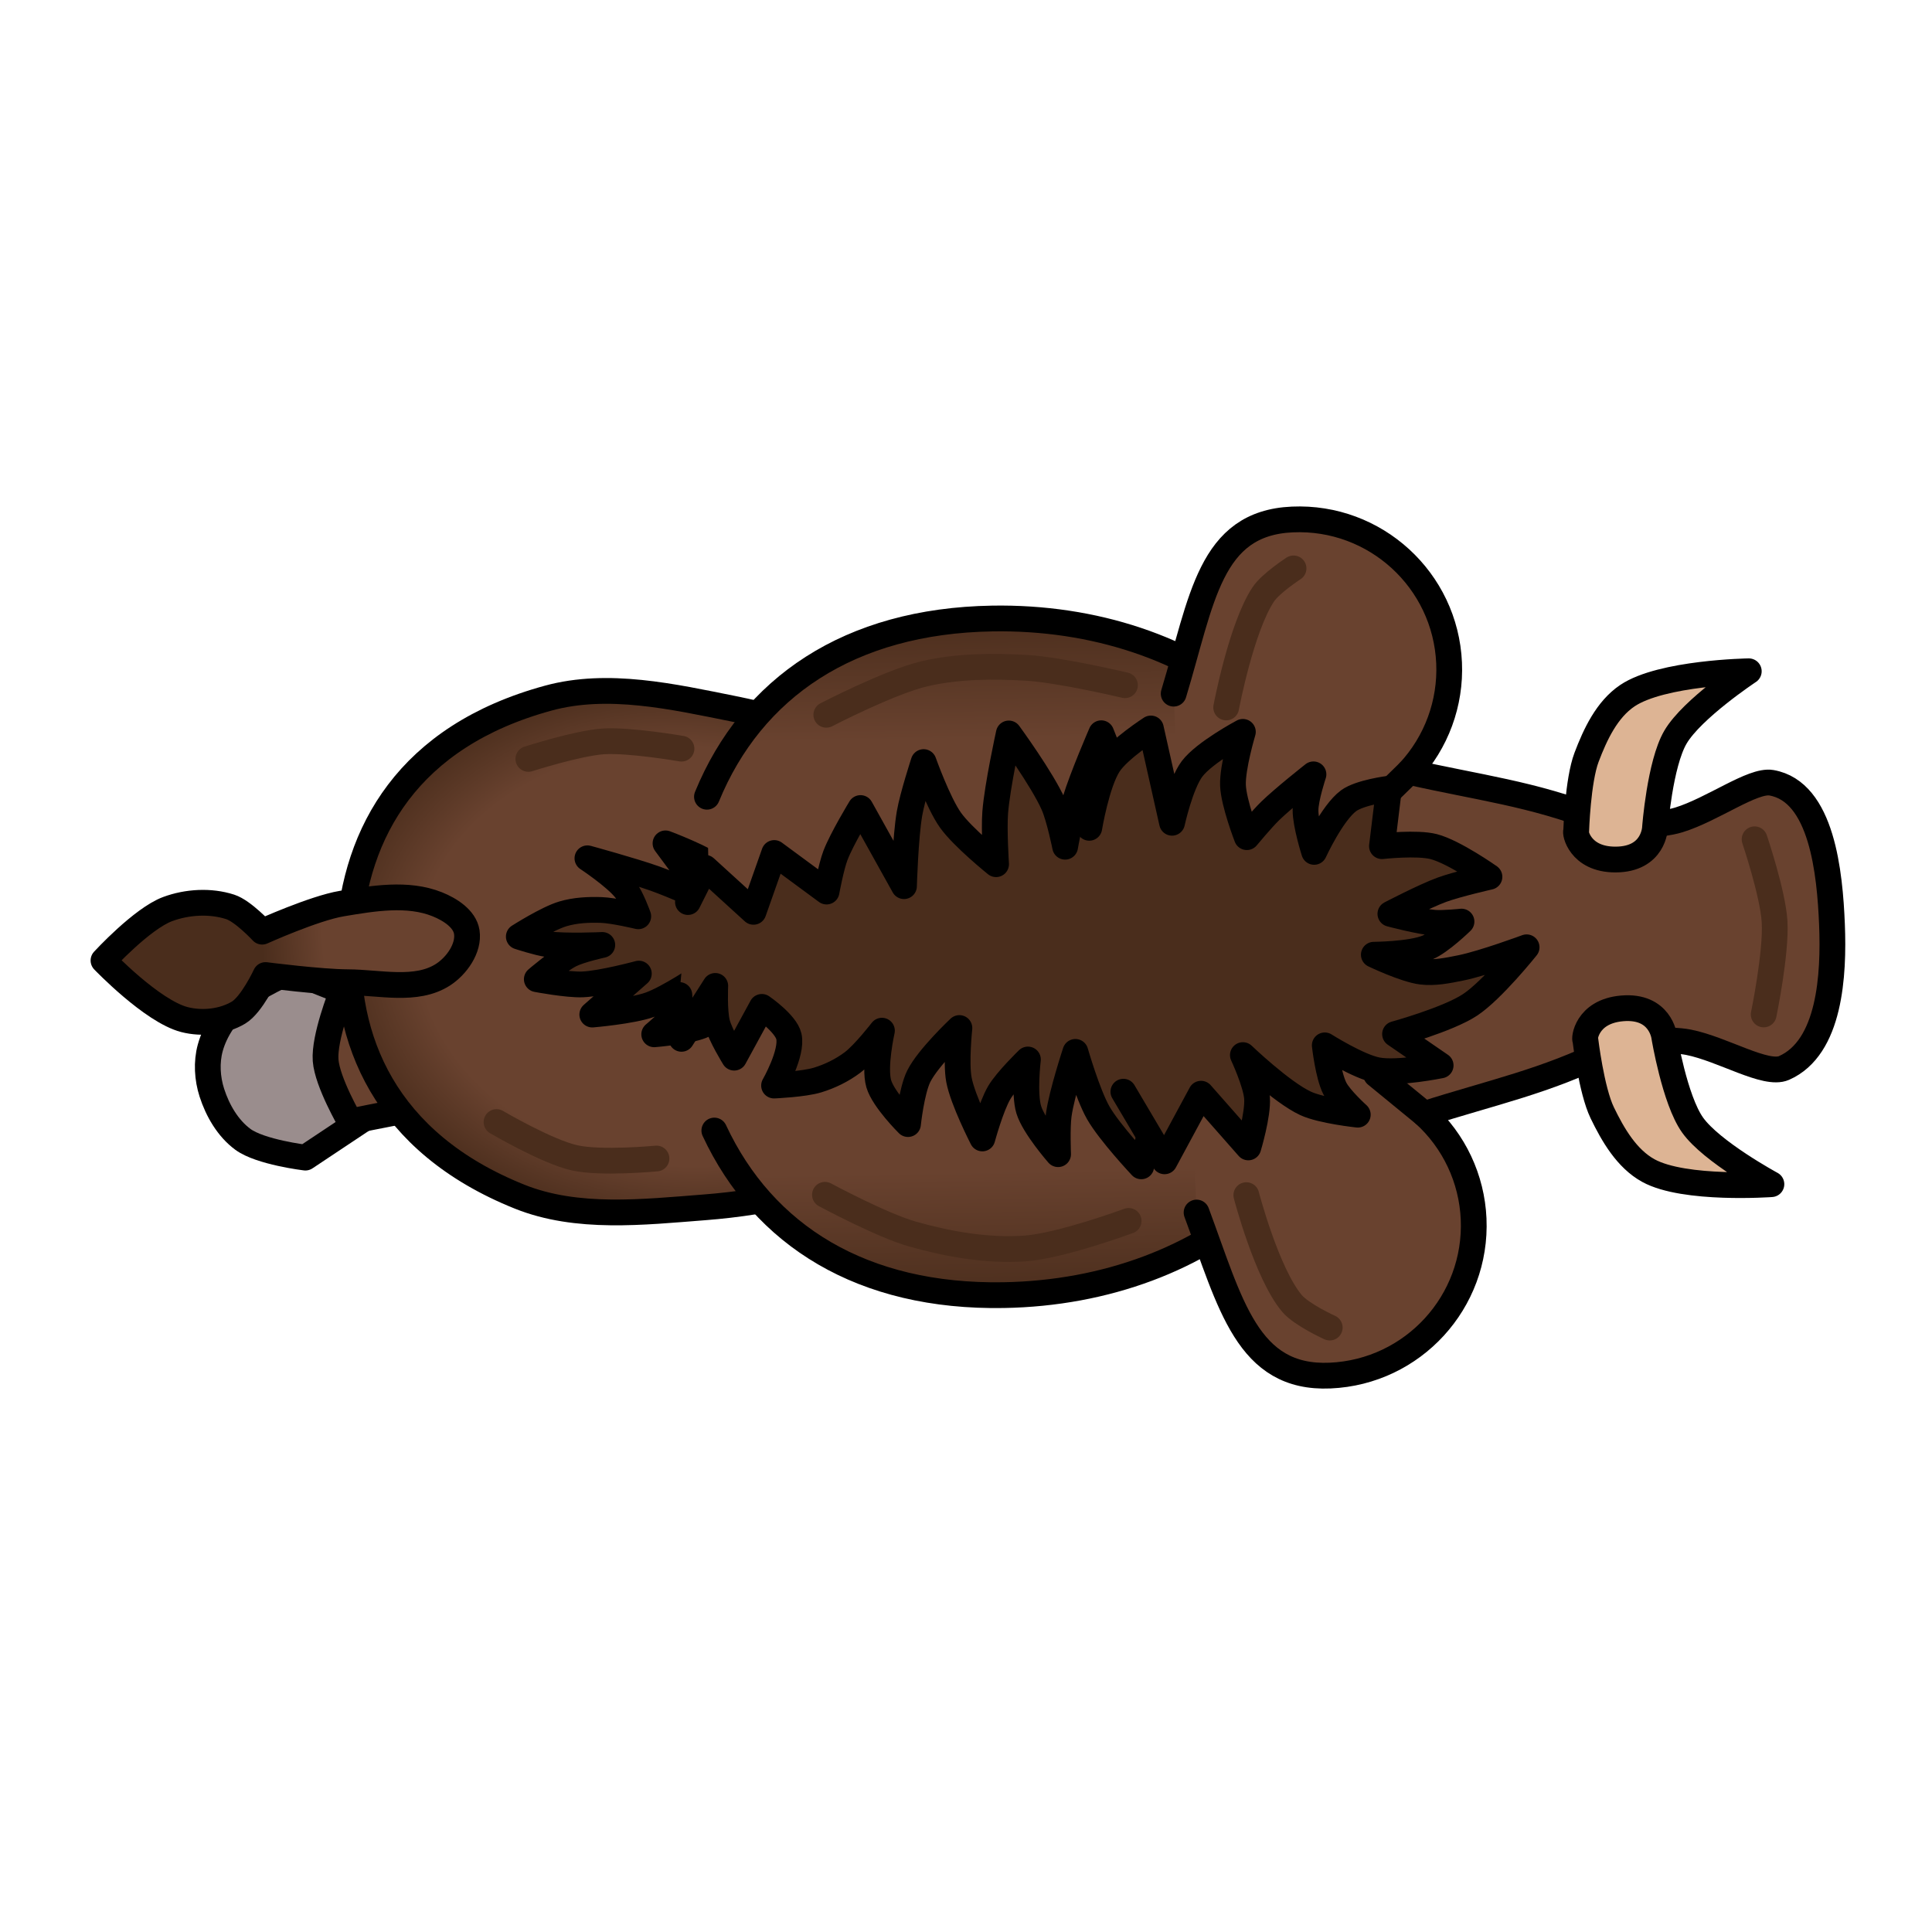
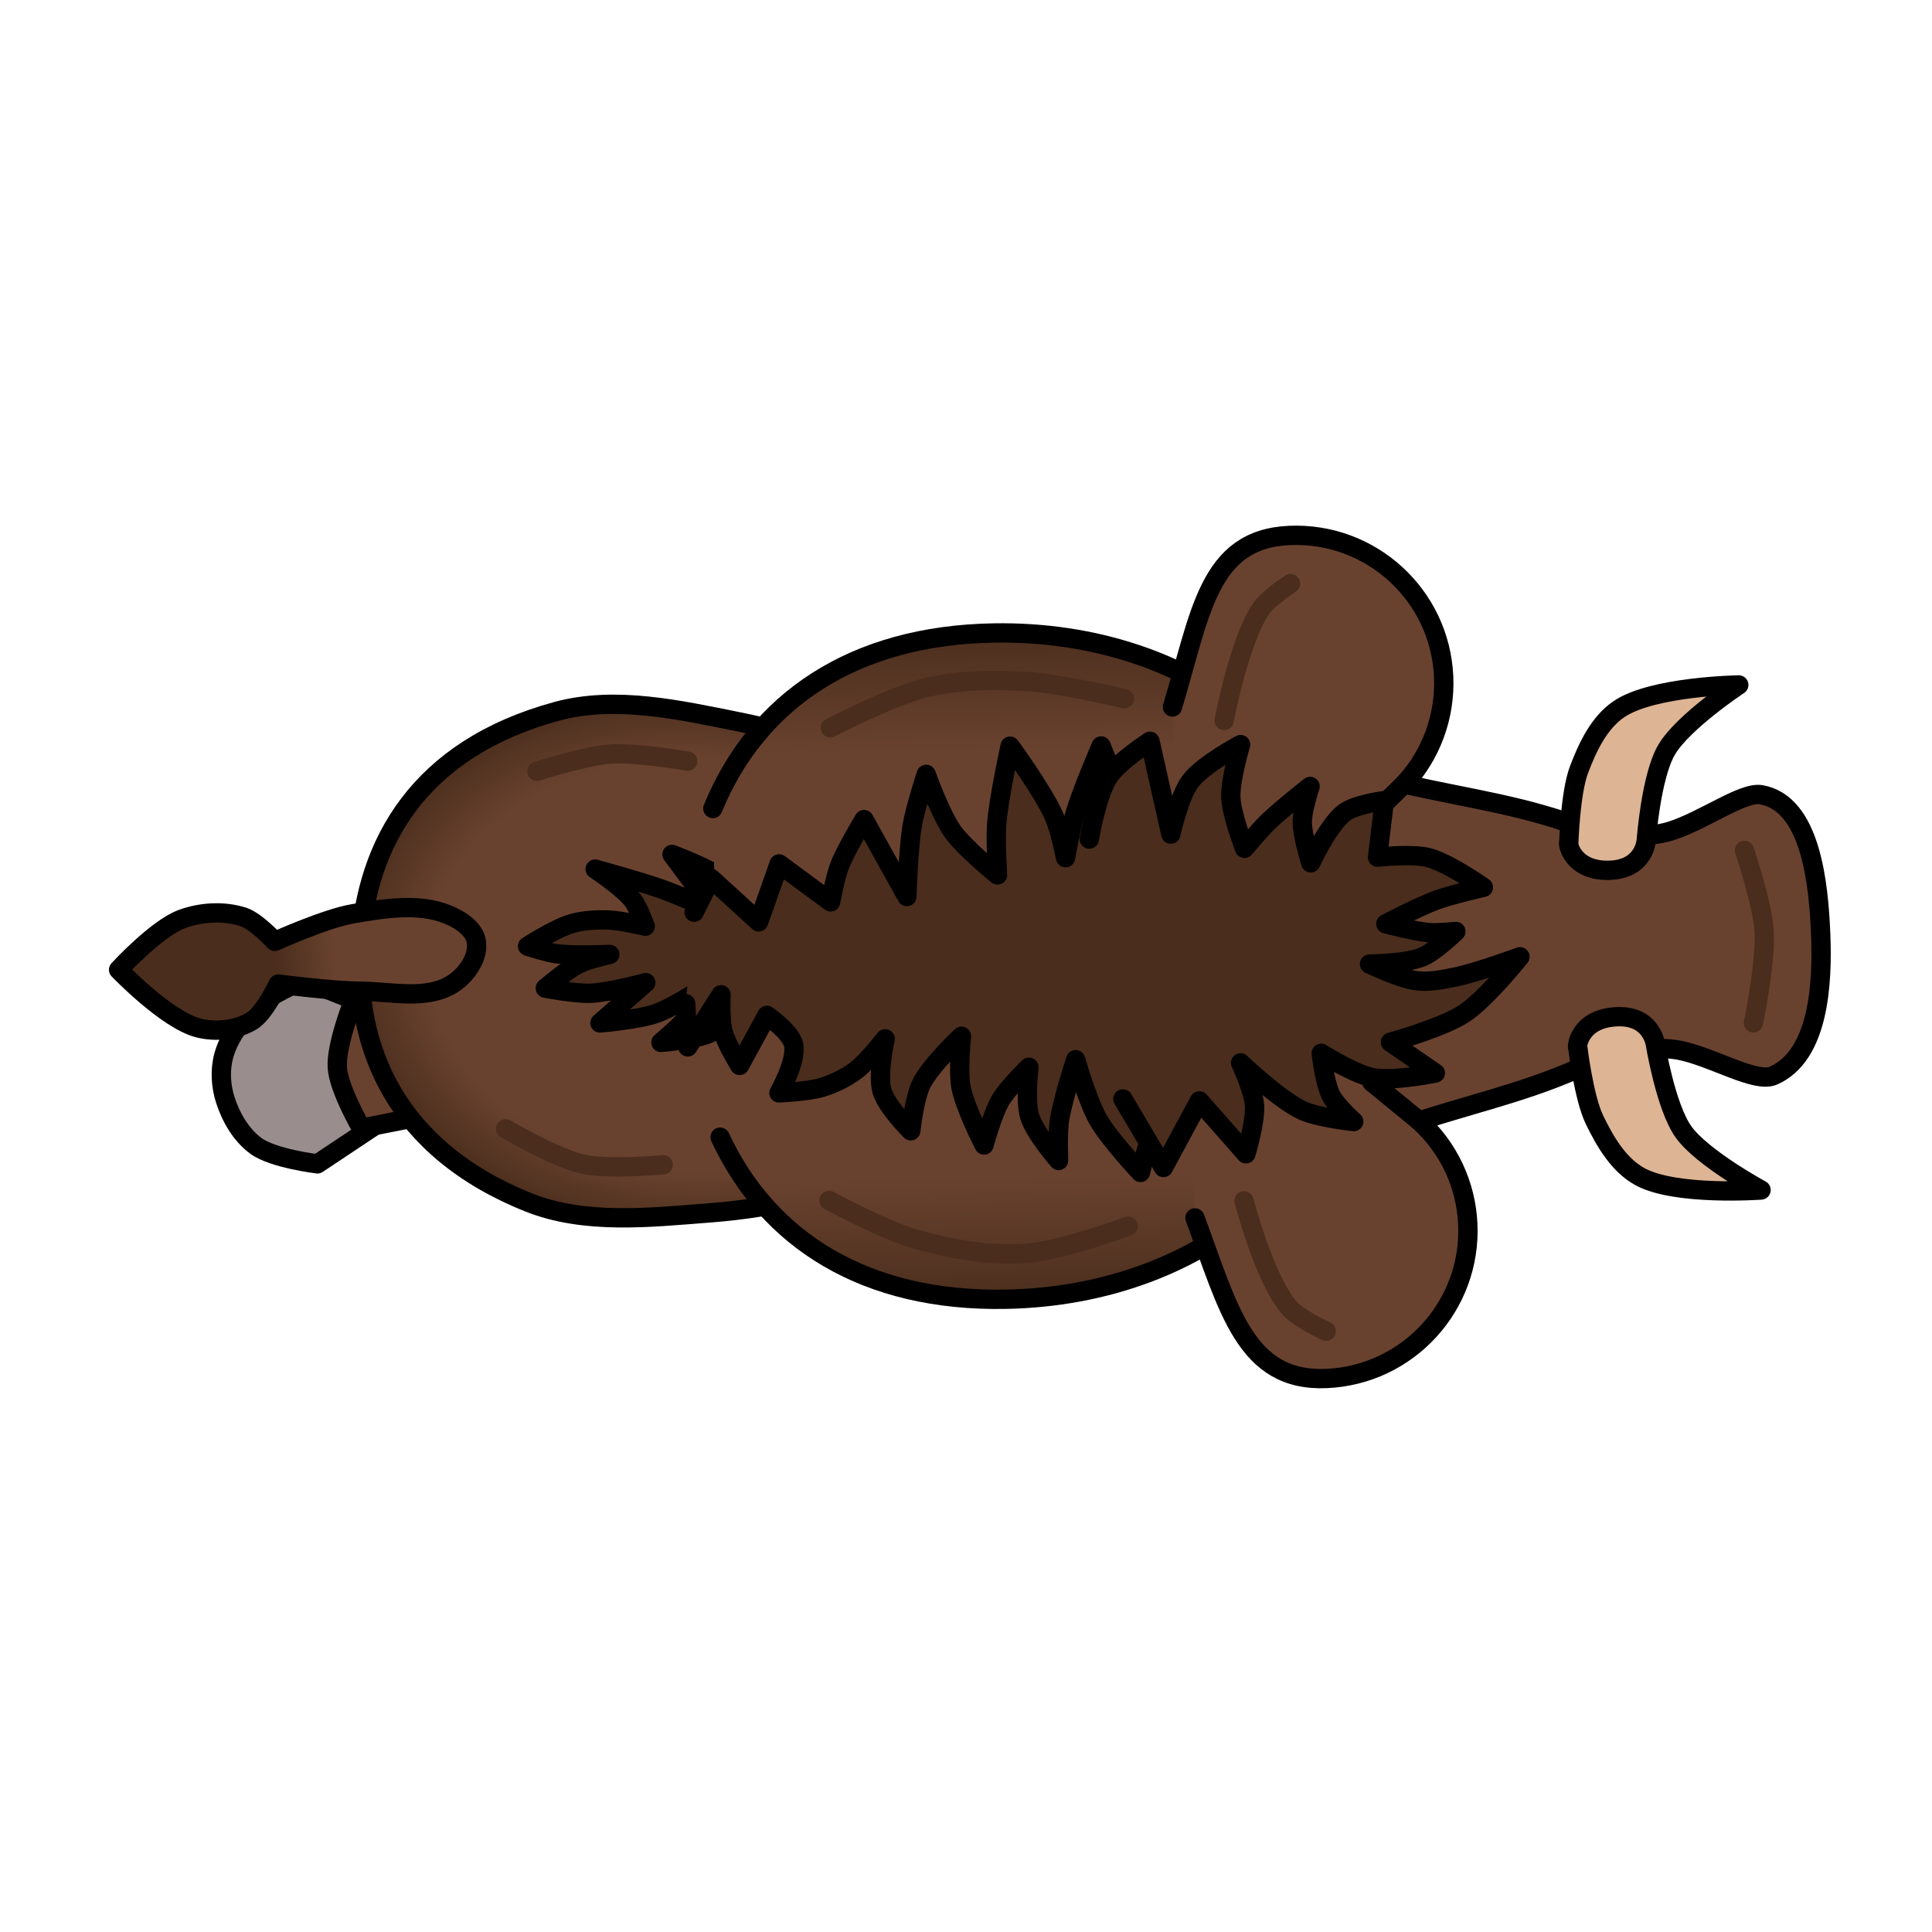
- <svg xmlns="http://www.w3.org/2000/svg" xmlns:xlink="http://www.w3.org/1999/xlink" width="150mm" height="150mm" viewBox="0 0 150 150" version="1.1" id="svg1">
+ <svg xmlns="http://www.w3.org/2000/svg" xmlns:xlink="http://www.w3.org/1999/xlink" width="200mm" height="200mm" viewBox="0 0 200 200" version="1.1" id="svg1">
  <defs id="defs1">
    <linearGradient id="linearGradient35">
      <stop style="stop-color:#4a2d1c;stop-opacity:1;" offset="0" id="stop35" />
      <stop style="stop-color:#69422f;stop-opacity:1;" offset="0.187" id="stop37" />
      <stop style="stop-color:#69422f;stop-opacity:1;" offset="0.807" id="stop38" />
      <stop style="stop-color:#4a2d1c;stop-opacity:1;" offset="1" id="stop36" />
    </linearGradient>
    <linearGradient id="linearGradient31">
      <stop style="stop-color:#69422f;stop-opacity:1;" offset="0.75" id="stop31" />
      <stop style="stop-color:#4a2d1c;stop-opacity:1;" offset="1" id="stop32" />
    </linearGradient>
    <linearGradient id="linearGradient13">
      <stop style="stop-color:#4a2d1c;stop-opacity:1;" offset="0.441" id="stop13" />
      <stop style="stop-color:#69422f;stop-opacity:1;" offset="0.596" id="stop14" />
    </linearGradient>
    <linearGradient xlink:href="#linearGradient13" id="linearGradient14" x1="0.859" y1="50.36" x2="22.308" y2="50.36" gradientUnits="userSpaceOnUse" />
    <radialGradient xlink:href="#linearGradient31" id="radialGradient32" cx="33.285" cy="50.071" fx="33.285" fy="50.071" r="19.285" gradientTransform="matrix(1,0,0,0.7809251,0,10.96924)" gradientUnits="userSpaceOnUse" />
    <linearGradient xlink:href="#linearGradient35" id="linearGradient36" x1="54.138" y1="31.232" x2="54.138" y2="68.768" gradientUnits="userSpaceOnUse" />
    <linearGradient xlink:href="#linearGradient35" id="linearGradient287" gradientUnits="userSpaceOnUse" x1="54.138" y1="31.232" x2="54.138" y2="68.768" />
    <radialGradient xlink:href="#linearGradient31" id="radialGradient287" gradientUnits="userSpaceOnUse" gradientTransform="matrix(1,0,0,0.7809251,0,10.96924)" cx="33.285" cy="50.071" fx="33.285" fy="50.071" r="19.285" />
    <linearGradient xlink:href="#linearGradient13" id="linearGradient288" gradientUnits="userSpaceOnUse" x1="0.859" y1="50.36" x2="22.308" y2="50.36" gradientTransform="rotate(6.35125,19.05998,50.29988)" />
    <linearGradient xlink:href="#linearGradient35" id="linearGradient289" gradientUnits="userSpaceOnUse" x1="54.138" y1="31.232" x2="54.138" y2="68.768" />
    <radialGradient xlink:href="#linearGradient31" id="radialGradient289" gradientUnits="userSpaceOnUse" gradientTransform="matrix(1,0,0,0.7809251,0,10.96924)" cx="33.285" cy="50.071" fx="33.285" fy="50.071" r="19.285" />
    <linearGradient xlink:href="#linearGradient13" id="linearGradient290" gradientUnits="userSpaceOnUse" x1="0.859" y1="50.36" x2="22.308" y2="50.36" gradientTransform="rotate(12.41435,18.91772,50.372)" />
    <linearGradient xlink:href="#linearGradient35" id="linearGradient291" gradientUnits="userSpaceOnUse" x1="54.138" y1="31.232" x2="54.138" y2="68.768" />
    <radialGradient xlink:href="#linearGradient31" id="radialGradient291" gradientUnits="userSpaceOnUse" gradientTransform="matrix(1,0,0,0.7809251,0,10.96924)" cx="33.285" cy="50.071" fx="33.285" fy="50.071" r="19.285" />
    <linearGradient xlink:href="#linearGradient13" id="linearGradient292" gradientUnits="userSpaceOnUse" x1="0.859" y1="50.36" x2="22.308" y2="50.36" gradientTransform="rotate(10.72174,18.91117,50.40564)" />
    <linearGradient xlink:href="#linearGradient35" id="linearGradient293" gradientUnits="userSpaceOnUse" x1="54.138" y1="31.232" x2="54.138" y2="68.768" />
    <radialGradient xlink:href="#linearGradient31" id="radialGradient293" gradientUnits="userSpaceOnUse" gradientTransform="matrix(1,0,0,0.7809251,0,10.96924)" cx="33.285" cy="50.071" fx="33.285" fy="50.071" r="19.285" />
    <linearGradient xlink:href="#linearGradient13" id="linearGradient294" gradientUnits="userSpaceOnUse" x1="0.859" y1="50.36" x2="22.308" y2="50.36" gradientTransform="rotate(5.795036,18.77419,50.24482)" />
    <linearGradient xlink:href="#linearGradient35" id="linearGradient295" gradientUnits="userSpaceOnUse" x1="54.138" y1="31.232" x2="54.138" y2="68.768" />
    <radialGradient xlink:href="#linearGradient31" id="radialGradient295" gradientUnits="userSpaceOnUse" gradientTransform="matrix(1,0,0,0.7809251,0,10.96924)" cx="33.285" cy="50.071" fx="33.285" fy="50.071" r="19.285" />
    <linearGradient xlink:href="#linearGradient13" id="linearGradient296" gradientUnits="userSpaceOnUse" x1="0.859" y1="50.36" x2="22.308" y2="50.36" gradientTransform="rotate(-7.456266,18.9419,49.97398)" />
    <linearGradient xlink:href="#linearGradient35" id="linearGradient297" gradientUnits="userSpaceOnUse" x1="54.138" y1="31.232" x2="54.138" y2="68.768" />
    <radialGradient xlink:href="#linearGradient31" id="radialGradient297" gradientUnits="userSpaceOnUse" gradientTransform="matrix(1,0,0,0.7809251,0,10.96924)" cx="33.285" cy="50.071" fx="33.285" fy="50.071" r="19.285" />
    <linearGradient xlink:href="#linearGradient13" id="linearGradient298" gradientUnits="userSpaceOnUse" x1="0.859" y1="50.36" x2="22.308" y2="50.36" gradientTransform="rotate(-18.96163,18.78945,50.27162)" />
    <linearGradient xlink:href="#linearGradient35" id="linearGradient299" gradientUnits="userSpaceOnUse" x1="54.138" y1="31.232" x2="54.138" y2="68.768" />
    <radialGradient xlink:href="#linearGradient31" id="radialGradient299" gradientUnits="userSpaceOnUse" gradientTransform="matrix(1,0,0,0.7809251,0,10.96924)" cx="33.285" cy="50.071" fx="33.285" fy="50.071" r="19.285" />
    <linearGradient xlink:href="#linearGradient13" id="linearGradient300" gradientUnits="userSpaceOnUse" x1="0.859" y1="50.36" x2="22.308" y2="50.36" gradientTransform="rotate(-19.84912,19.10424,50.28926)" />
    <linearGradient xlink:href="#linearGradient35" id="linearGradient301" gradientUnits="userSpaceOnUse" x1="54.138" y1="31.232" x2="54.138" y2="68.768" />
    <radialGradient xlink:href="#linearGradient31" id="radialGradient301" gradientUnits="userSpaceOnUse" gradientTransform="matrix(1,0,0,0.7809251,0,10.96924)" cx="33.285" cy="50.071" fx="33.285" fy="50.071" r="19.285" />
    <linearGradient xlink:href="#linearGradient13" id="linearGradient302" gradientUnits="userSpaceOnUse" x1="0.859" y1="50.36" x2="22.308" y2="50.36" gradientTransform="rotate(-7.784492,18.51887,50.12966)" />
+     <radialGradient xlink:href="#linearGradient31" id="radialGradient1" gradientUnits="userSpaceOnUse" gradientTransform="matrix(1,0,0,0.7809251,0,10.96924)" cx="33.285" cy="50.071" fx="33.285" fy="50.071" r="19.285" />
+     <linearGradient xlink:href="#linearGradient13" id="linearGradient1" gradientUnits="userSpaceOnUse" x1="0.859" y1="50.36" x2="22.308" y2="50.36" />
+     <linearGradient xlink:href="#linearGradient35" id="linearGradient2" gradientUnits="userSpaceOnUse" x1="54.138" y1="31.232" x2="54.138" y2="68.768" />
  </defs>
  <g id="g287" transform="matrix(1.440165,0,0,1.440165,-34.30052,-32.36301)" style="display:inline">
-     <g id="g262" transform="matrix(1,0,0,-1,21.92509,94.08212)">
-       <path style="fill:#9a8d8d;fill-opacity:1;stroke:#000000;stroke-width:1.389;stroke-linecap:round;stroke-linejoin:round;stroke-dasharray:none;stroke-opacity:1" d="m 22.379,11.881 c 0,0 1.125,1.809 1.075,2.812 -0.053,1.047 -1.414,2.81 -1.414,2.81 l -4.441,1.764 c 0,0 -1.969,-0.854 -2.728,-1.58 -0.734,-0.702 -1.376,-1.587 -1.644,-2.567 -0.213,-0.777 -0.161,-1.649 0.086,-2.417 0.309,-0.959 0.862,-1.919 1.674,-2.516 0.942,-0.693 3.367,-0.984 3.367,-0.984 z" id="path261" />
-       <path style="fill:#69422f;fill-opacity:1;stroke:#000000;stroke-width:1.389;stroke-linecap:round;stroke-linejoin:round;stroke-dasharray:none;stroke-opacity:1" d="m 20.767,11.148 c 0,0 6.624,1.401 9.991,1.608 0.942,0.058 0.966,-0.072 6.242,-0.331 3.276,-0.161 9.553,-2.356 9.553,-2.356 0,0 2.219,1.301 2.689,2.409 0.887,2.09 0.721,4.758 -0.256,6.807 -0.515,1.081 -2.705,2.364 -2.705,2.364 0,0 -6.225,-2.525 -9.504,-3.142 -4.843,-0.911 -5.008,-0.752 -6.292,-0.813 -3.394,-0.159 -10.186,0.355 -10.186,0.355 0,0 -0.944,-2.369 -0.853,-3.598 0.088,-1.183 1.321,-3.303 1.321,-3.303 z" id="path262" />
+     <g id="g262" transform="matrix(1.31296,0,0,-1.31296,22.53319,118.213)" style="stroke-width:1.058;stroke-dasharray:none">
+       <path style="fill:#9a8d8d;fill-opacity:1;stroke:#000000;stroke-width:1.058;stroke-linecap:round;stroke-linejoin:round;stroke-dasharray:none;stroke-opacity:1" d="m 22.379,11.881 c 0,0 1.125,1.809 1.075,2.812 -0.053,1.047 -1.414,2.81 -1.414,2.81 l -4.441,1.764 c 0,0 -1.969,-0.854 -2.728,-1.58 -0.734,-0.702 -1.376,-1.587 -1.644,-2.567 -0.213,-0.777 -0.161,-1.649 0.086,-2.417 0.309,-0.959 0.862,-1.919 1.674,-2.516 0.942,-0.693 3.367,-0.984 3.367,-0.984 z" id="path261" />
+       <path style="fill:#69422f;fill-opacity:1;stroke:#000000;stroke-width:1.058;stroke-linecap:round;stroke-linejoin:round;stroke-dasharray:none;stroke-opacity:1" d="m 20.767,11.148 c 0,0 6.624,1.401 9.991,1.608 0.942,0.058 0.966,-0.072 6.242,-0.331 3.276,-0.161 9.553,-2.356 9.553,-2.356 0,0 2.219,1.301 2.689,2.409 0.887,2.09 0.721,4.758 -0.256,6.807 -0.515,1.081 -2.705,2.364 -2.705,2.364 0,0 -6.225,-2.525 -9.504,-3.142 -4.843,-0.911 -5.008,-0.752 -6.292,-0.813 -3.394,-0.159 -10.186,0.355 -10.186,0.355 0,0 -0.944,-2.369 -0.853,-3.598 0.088,-1.183 1.321,-3.303 1.321,-3.303 z" id="path262" />
    </g>
-     <g id="g264" transform="translate(33.03493,54.42973)">
-       <path style="fill:#9a8d8d;fill-opacity:1;stroke:#000000;stroke-width:1.389;stroke-linecap:round;stroke-linejoin:round;stroke-dasharray:none;stroke-opacity:1" d="m 22.379,11.881 c 0,0 1.125,1.809 1.075,2.812 -0.053,1.047 -1.414,2.81 -1.414,2.81 l -4.441,1.764 c 0,0 -1.969,-0.854 -2.728,-1.58 -0.734,-0.702 -1.376,-1.587 -1.644,-2.567 -0.213,-0.777 -0.161,-1.649 0.086,-2.417 0.309,-0.959 0.862,-1.919 1.674,-2.516 0.942,-0.693 3.367,-0.984 3.367,-0.984 z" id="path263" />
-       <path style="fill:#69422f;fill-opacity:1;stroke:#000000;stroke-width:1.389;stroke-linecap:round;stroke-linejoin:round;stroke-dasharray:none;stroke-opacity:1" d="m 20.767,11.148 c 0,0 6.624,1.401 9.991,1.608 0.942,0.058 0.966,-0.072 6.242,-0.331 3.276,-0.161 9.553,-2.356 9.553,-2.356 0,0 2.219,1.301 2.689,2.409 0.887,2.09 0.721,4.758 -0.256,6.807 -0.515,1.081 -2.705,2.364 -2.705,2.364 0,0 -6.225,-2.525 -9.504,-3.142 -4.843,-0.911 -5.008,-0.752 -6.292,-0.813 -3.394,-0.159 -10.186,0.355 -10.186,0.355 0,0 -0.944,-2.369 -0.853,-3.598 0.088,-1.183 1.321,-3.303 1.321,-3.303 z" id="path264" />
+     <g id="g264" transform="matrix(1.31296,0,0,1.31296,37.11997,66.15095)" style="stroke-width:1.058;stroke-dasharray:none">
+       <path style="fill:#9a8d8d;fill-opacity:1;stroke:#000000;stroke-width:1.058;stroke-linecap:round;stroke-linejoin:round;stroke-dasharray:none;stroke-opacity:1" d="m 22.379,11.881 c 0,0 1.125,1.809 1.075,2.812 -0.053,1.047 -1.414,2.81 -1.414,2.81 l -4.441,1.764 c 0,0 -1.969,-0.854 -2.728,-1.58 -0.734,-0.702 -1.376,-1.587 -1.644,-2.567 -0.213,-0.777 -0.161,-1.649 0.086,-2.417 0.309,-0.959 0.862,-1.919 1.674,-2.516 0.942,-0.693 3.367,-0.984 3.367,-0.984 z" id="path263" />
+       <path style="fill:#69422f;fill-opacity:1;stroke:#000000;stroke-width:1.058;stroke-linecap:round;stroke-linejoin:round;stroke-dasharray:none;stroke-opacity:1" d="m 20.767,11.148 c 0,0 6.624,1.401 9.991,1.608 0.942,0.058 0.966,-0.072 6.242,-0.331 3.276,-0.161 9.553,-2.356 9.553,-2.356 0,0 2.219,1.301 2.689,2.409 0.887,2.09 0.721,4.758 -0.256,6.807 -0.515,1.081 -2.705,2.364 -2.705,2.364 0,0 -6.225,-2.525 -9.504,-3.142 -4.843,-0.911 -5.008,-0.752 -6.292,-0.813 -3.394,-0.159 -10.186,0.355 -10.186,0.355 0,0 -0.944,-2.369 -0.853,-3.598 0.088,-1.183 1.321,-3.303 1.321,-3.303 z" id="path264" />
    </g>
-     <g id="g266" transform="rotate(180,55.89434,47.90142)">
-       <path style="fill:#9a8d8d;fill-opacity:1;stroke:#000000;stroke-width:1.389;stroke-linecap:round;stroke-linejoin:round;stroke-dasharray:none;stroke-opacity:1" d="m 22.379,11.881 c 0,0 1.125,1.809 1.075,2.812 -0.053,1.047 -1.414,2.81 -1.414,2.81 l -4.441,1.764 c 0,0 -1.969,-0.854 -2.728,-1.58 -0.734,-0.702 -1.376,-1.587 -1.644,-2.567 -0.114,-0.418 2.193,-0.754 2.221,-1.196 0.024,-0.379 -2.249,-0.866 -2.135,-1.22 0.309,-0.959 0.862,-1.919 1.674,-2.516 0.942,-0.693 3.367,-0.984 3.367,-0.984 z" id="path265" />
-       <path style="fill:#69422f;fill-opacity:1;stroke:#000000;stroke-width:1.389;stroke-linecap:round;stroke-linejoin:round;stroke-dasharray:none;stroke-opacity:1" d="m 20.767,11.148 c 0,0 6.624,1.401 9.991,1.608 0.942,0.058 0.966,-0.072 6.242,-0.331 3.276,-0.161 9.553,-2.356 9.553,-2.356 0,0 2.219,1.301 2.689,2.409 0.887,2.09 0.721,4.758 -0.256,6.807 -0.515,1.081 -2.705,2.364 -2.705,2.364 0,0 -6.225,-2.525 -9.504,-3.142 -4.843,-0.911 -5.008,-0.752 -6.292,-0.813 -3.394,-0.159 -10.186,0.355 -10.186,0.355 0,0 -0.944,-2.369 -0.853,-3.598 0.088,-1.183 1.321,-3.303 1.321,-3.303 z" id="path266" />
+     <g id="g266" transform="matrix(-1.31296,0,0,-1.31296,140.5205,120.4722)" style="stroke-width:1.058;stroke-dasharray:none">
+       <path style="fill:#9a8d8d;fill-opacity:1;stroke:#000000;stroke-width:1.058;stroke-linecap:round;stroke-linejoin:round;stroke-dasharray:none;stroke-opacity:1" d="m 22.379,11.881 c 0,0 1.125,1.809 1.075,2.812 -0.053,1.047 -1.414,2.81 -1.414,2.81 l -4.441,1.764 c 0,0 -1.969,-0.854 -2.728,-1.58 -0.734,-0.702 -1.376,-1.587 -1.644,-2.567 -0.114,-0.418 2.193,-0.754 2.221,-1.196 0.024,-0.379 -2.249,-0.866 -2.135,-1.22 0.309,-0.959 0.862,-1.919 1.674,-2.516 0.942,-0.693 3.367,-0.984 3.367,-0.984 z" id="path265" />
+       <path style="fill:#69422f;fill-opacity:1;stroke:#000000;stroke-width:1.058;stroke-linecap:round;stroke-linejoin:round;stroke-dasharray:none;stroke-opacity:1" d="m 20.767,11.148 c 0,0 6.624,1.401 9.991,1.608 0.942,0.058 0.966,-0.072 6.242,-0.331 3.276,-0.161 9.553,-2.356 9.553,-2.356 0,0 2.219,1.301 2.689,2.409 0.887,2.09 0.721,4.758 -0.256,6.807 -0.515,1.081 -2.705,2.364 -2.705,2.364 0,0 -6.225,-2.525 -9.504,-3.142 -4.843,-0.911 -5.008,-0.752 -6.292,-0.813 -3.394,-0.159 -10.186,0.355 -10.186,0.355 0,0 -0.944,-2.369 -0.853,-3.598 0.088,-1.183 1.321,-3.303 1.321,-3.303 z" id="path266" />
    </g>
-     <g id="g268" transform="matrix(-1,0,0,1,106.234,52.709)">
-       <path style="fill:#9a8d8d;fill-opacity:1;stroke:#000000;stroke-width:1.389;stroke-linecap:round;stroke-linejoin:round;stroke-dasharray:none;stroke-opacity:1" d="m 22.379,11.881 c 0,0 1.125,1.809 1.075,2.812 -0.053,1.047 -1.414,2.81 -1.414,2.81 l -4.441,1.764 c 0,0 -1.969,-0.854 -2.728,-1.58 -0.734,-0.702 -1.376,-1.587 -1.644,-2.567 -0.114,-0.418 2.193,-0.754 2.221,-1.196 0.024,-0.379 -2.249,-0.866 -2.135,-1.22 0.309,-0.959 0.862,-1.919 1.674,-2.516 0.942,-0.693 3.367,-0.984 3.367,-0.984 z" id="path267" />
-       <path style="fill:#69422f;fill-opacity:1;stroke:#000000;stroke-width:1.389;stroke-linecap:round;stroke-linejoin:round;stroke-dasharray:none;stroke-opacity:1" d="m 20.767,11.148 c 0,0 6.624,1.401 9.991,1.608 0.942,0.058 0.966,-0.072 6.242,-0.331 3.276,-0.161 9.553,-2.356 9.553,-2.356 0,0 2.219,1.301 2.689,2.409 0.887,2.09 0.721,4.758 -0.256,6.807 -0.515,1.081 -2.705,2.364 -2.705,2.364 0,0 -6.225,-2.525 -9.504,-3.142 -4.843,-0.911 -5.008,-0.752 -6.292,-0.813 -3.394,-0.159 -10.186,0.355 -10.186,0.355 0,0 -0.944,-2.369 -0.853,-3.598 0.088,-1.183 1.321,-3.303 1.321,-3.303 z" id="path268" />
+     <g id="g268" transform="matrix(-1.31296,0,0,1.31296,133.2274,63.89171)" style="stroke-width:1.058;stroke-dasharray:none">
+       <path style="fill:#9a8d8d;fill-opacity:1;stroke:#000000;stroke-width:1.058;stroke-linecap:round;stroke-linejoin:round;stroke-dasharray:none;stroke-opacity:1" d="m 22.379,11.881 c 0,0 1.125,1.809 1.075,2.812 -0.053,1.047 -1.414,2.81 -1.414,2.81 l -4.441,1.764 c 0,0 -1.969,-0.854 -2.728,-1.58 -0.734,-0.702 -1.376,-1.587 -1.644,-2.567 -0.114,-0.418 2.193,-0.754 2.221,-1.196 0.024,-0.379 -2.249,-0.866 -2.135,-1.22 0.309,-0.959 0.862,-1.919 1.674,-2.516 0.942,-0.693 3.367,-0.984 3.367,-0.984 z" id="path267" />
+       <path style="fill:#69422f;fill-opacity:1;stroke:#000000;stroke-width:1.058;stroke-linecap:round;stroke-linejoin:round;stroke-dasharray:none;stroke-opacity:1" d="m 20.767,11.148 c 0,0 6.624,1.401 9.991,1.608 0.942,0.058 0.966,-0.072 6.242,-0.331 3.276,-0.161 9.553,-2.356 9.553,-2.356 0,0 2.219,1.301 2.689,2.409 0.887,2.09 0.721,4.758 -0.256,6.807 -0.515,1.081 -2.705,2.364 -2.705,2.364 0,0 -6.225,-2.525 -9.504,-3.142 -4.843,-0.911 -5.008,-0.752 -6.292,-0.813 -3.394,-0.159 -10.186,0.355 -10.186,0.355 0,0 -0.944,-2.369 -0.853,-3.598 0.088,-1.183 1.321,-3.303 1.321,-3.303 z" id="path268" />
    </g>
-     <g id="g273" transform="rotate(3.29876,-368.7631,541.0949)" style="display:inline">
-       <path id="path269" style="fill:url(#radialGradient301);fill-opacity:1;stroke:#000000;stroke-width:1.389;stroke-linecap:round;stroke-linejoin:round;stroke-dasharray:none" d="m 51.57,50 c 0,9.151 -9.723,12.605 -16.57,13.534 -3.303,0.448 -6.84,1.061 -10,0 C 17.574,61.041 14.985,55.609 15,50 c 0.015,-5.57 2.574,-10.895 10,-13.387 3.16,-1.061 6.7,-0.467 10,0 C 41.803,37.575 51.57,40.849 51.57,50 Z" />
-       <path style="fill:url(#linearGradient302);fill-opacity:1;stroke:#000000;stroke-width:1.389;stroke-linecap:round;stroke-linejoin:round;stroke-dasharray:none;stroke-opacity:1" d="m 19.666,48.055 c 0.689,0.231 1.519,0.689 1.671,1.399 0.184,0.861 -0.441,1.86 -1.155,2.377 -1.385,1.004 -3.376,0.604 -5.084,0.695 -1.484,0.079 -4.457,-0.131 -4.457,-0.131 0,0 -0.65,1.64 -1.34,2.107 -0.81,0.549 -1.925,0.73 -2.885,0.542 -1.768,-0.346 -4.543,-2.93 -4.543,-2.93 0,0 1.94,-2.373 3.294,-2.966 1.03,-0.451 2.272,-0.595 3.36,-0.311 0.703,0.183 1.796,1.234 1.796,1.234 0,0 2.719,-1.421 4.198,-1.758 1.674,-0.38 3.516,-0.805 5.143,-0.259 z" id="path270" />
-       <path style="display:inline;fill:none;fill-opacity:1;stroke:#4a2d1c;stroke-width:1.389;stroke-linecap:round;stroke-linejoin:round;stroke-dasharray:none;stroke-opacity:1" d="m 34.23,38.921 c 0,0 -2.845,-0.326 -4.251,-0.147 -1.365,0.174 -3.958,1.173 -3.958,1.173" id="path271" transform="translate(-1.905725)" />
-       <path style="display:inline;fill:none;fill-opacity:1;stroke:#4a2d1c;stroke-width:1.389;stroke-linecap:round;stroke-linejoin:round;stroke-dasharray:none;stroke-opacity:1" d="m 34.156,61.057 c 0,0 -2.949,0.455 -4.398,0.22 -1.527,-0.248 -4.325,-1.686 -4.325,-1.686" id="path272" transform="translate(-1.905725)" />
-       <path style="fill:#4a2d1c;fill-opacity:1;stroke:#000000;stroke-width:1.389;stroke-linecap:round;stroke-linejoin:round;stroke-dasharray:none;stroke-opacity:1" d="m 36.655,52.033 c 0,0 -1.503,1.333 -2.403,1.748 -0.781,0.359 -2.509,0.598 -2.509,0.598 0,0 1.065,-1.006 1.485,-1.6 0.37,-0.524 0.891,-1.705 0.891,-1.705 0,0 -1.724,1.317 -2.714,1.732 -0.964,0.404 -3.057,0.702 -3.057,0.702 l 2.379,-2.349 c 0,0 -1.974,0.658 -3.001,0.757 -0.822,0.079 -2.473,-0.138 -2.473,-0.138 0,0 1.096,-1.058 1.75,-1.432 0.514,-0.294 1.668,-0.616 1.668,-0.616 0,0 -1.962,0.205 -2.94,0.129 -0.535,-0.042 -1.579,-0.319 -1.579,-0.319 0,0 1.464,-1.059 2.304,-1.361 0.652,-0.235 1.36,-0.311 2.053,-0.327 0.674,-0.016 2.009,0.225 2.009,0.225 0,0 -0.422,-0.996 -0.773,-1.395 -0.585,-0.664 -2.143,-1.569 -2.143,-1.569 0,0 2.473,0.526 3.686,0.879 0.987,0.287 2.916,1.006 2.916,1.006 l -2.446,-2.931 c 0,0 2.145,0.661 3.062,1.281 0.807,0.546 2.052,2.083 2.052,2.083" id="path273" />
+     <g id="g273" transform="matrix(1.310785,0.07555092,-0.07555092,1.310785,33.82439,23.72441)" style="display:inline;stroke-width:1.058;stroke-dasharray:none">
+       <path id="path269" style="fill:url(#radialGradient301);fill-opacity:1;stroke:#000000;stroke-width:1.058;stroke-linecap:round;stroke-linejoin:round;stroke-dasharray:none" d="m 51.57,50 c 0,9.151 -9.723,12.605 -16.57,13.534 -3.303,0.448 -6.84,1.061 -10,0 C 17.574,61.041 14.985,55.609 15,50 c 0.015,-5.57 2.574,-10.895 10,-13.387 3.16,-1.061 6.7,-0.467 10,0 C 41.803,37.575 51.57,40.849 51.57,50 Z" />
+       <path style="fill:url(#linearGradient302);fill-opacity:1;stroke:#000000;stroke-width:1.058;stroke-linecap:round;stroke-linejoin:round;stroke-dasharray:none;stroke-opacity:1" d="m 19.666,48.055 c 0.689,0.231 1.519,0.689 1.671,1.399 0.184,0.861 -0.441,1.86 -1.155,2.377 -1.385,1.004 -3.376,0.604 -5.084,0.695 -1.484,0.079 -4.457,-0.131 -4.457,-0.131 0,0 -0.65,1.64 -1.34,2.107 -0.81,0.549 -1.925,0.73 -2.885,0.542 -1.768,-0.346 -4.543,-2.93 -4.543,-2.93 0,0 1.94,-2.373 3.294,-2.966 1.03,-0.451 2.272,-0.595 3.36,-0.311 0.703,0.183 1.796,1.234 1.796,1.234 0,0 2.719,-1.421 4.198,-1.758 1.674,-0.38 3.516,-0.805 5.143,-0.259 z" id="path270" />
+       <path style="display:inline;fill:none;fill-opacity:1;stroke:#4a2d1c;stroke-width:1.058;stroke-linecap:round;stroke-linejoin:round;stroke-dasharray:none;stroke-opacity:1" d="m 34.23,38.921 c 0,0 -2.845,-0.326 -4.251,-0.147 -1.365,0.174 -3.958,1.173 -3.958,1.173" id="path271" transform="translate(-1.905725)" />
+       <path style="display:inline;fill:none;fill-opacity:1;stroke:#4a2d1c;stroke-width:1.058;stroke-linecap:round;stroke-linejoin:round;stroke-dasharray:none;stroke-opacity:1" d="m 34.156,61.057 c 0,0 -2.949,0.455 -4.398,0.22 -1.527,-0.248 -4.325,-1.686 -4.325,-1.686" id="path272" transform="translate(-1.905725)" />
+       <path style="fill:#4a2d1c;fill-opacity:1;stroke:#000000;stroke-width:1.058;stroke-linecap:round;stroke-linejoin:round;stroke-dasharray:none;stroke-opacity:1" d="m 36.655,52.033 c 0,0 -1.503,1.333 -2.403,1.748 -0.781,0.359 -2.509,0.598 -2.509,0.598 0,0 1.065,-1.006 1.485,-1.6 0.37,-0.524 0.891,-1.705 0.891,-1.705 0,0 -1.724,1.317 -2.714,1.732 -0.964,0.404 -3.057,0.702 -3.057,0.702 l 2.379,-2.349 c 0,0 -1.974,0.658 -3.001,0.757 -0.822,0.079 -2.473,-0.138 -2.473,-0.138 0,0 1.096,-1.058 1.75,-1.432 0.514,-0.294 1.668,-0.616 1.668,-0.616 0,0 -1.962,0.205 -2.94,0.129 -0.535,-0.042 -1.579,-0.319 -1.579,-0.319 0,0 1.464,-1.059 2.304,-1.361 0.652,-0.235 1.36,-0.311 2.053,-0.327 0.674,-0.016 2.009,0.225 2.009,0.225 0,0 -0.422,-0.996 -0.773,-1.395 -0.585,-0.664 -2.143,-1.569 -2.143,-1.569 0,0 2.473,0.526 3.686,0.879 0.987,0.287 2.916,1.006 2.916,1.006 l -2.446,-2.931 c 0,0 2.145,0.661 3.062,1.281 0.807,0.546 2.052,2.083 2.052,2.083" id="path273" />
    </g>
-     <g id="g277" transform="rotate(-0.9738019,1480.008,-1450.515)" style="display:inline">
-       <path id="path274" style="fill:url(#linearGradient301);fill-opacity:1;stroke:#000000;stroke-width:1.389;stroke-linecap:round;stroke-linejoin:round;stroke-dasharray:none" d="m 36.37,41.105 c 2.52,-5.854 7.84,-9.346 15.536,-9.346 11.046,0 20,7.195 20,18.241 0,11.046 -8.954,18.241 -20,18.241 -7.604,0 -12.889,-3.409 -15.444,-9.137" />
-       <path style="display:inline;fill:none;fill-opacity:1;stroke:#4a2d1c;stroke-width:1.389;stroke-linecap:round;stroke-linejoin:round;stroke-dasharray:none;stroke-opacity:1" d="m 59.004,35.476 c 0,0 -3.49,-0.89 -5.277,-1.026 -1.829,-0.139 -3.703,-0.161 -5.497,0.22 -1.877,0.398 -5.351,2.126 -5.351,2.126" id="path275" />
-       <path style="display:inline;fill:none;fill-opacity:1;stroke:#4a2d1c;stroke-width:1.389;stroke-linecap:round;stroke-linejoin:round;stroke-dasharray:none;stroke-opacity:1" d="m 58.711,64.355 c 0,0 -3.708,1.299 -5.644,1.393 -2.022,0.098 -4.071,-0.297 -6.01,-0.88 -1.654,-0.497 -4.691,-2.199 -4.691,-2.199" id="path276" />
-       <path style="fill:#4a2d1c;fill-opacity:1;stroke:#000000;stroke-width:1.389;stroke-linecap:round;stroke-linejoin:round;stroke-dasharray:none;stroke-opacity:1" d="m 35.249,46.764 0.959,-1.832 2.565,2.419 1.173,-3.152 2.785,2.126 c 0,0 0.264,-1.321 0.513,-1.942 0.358,-0.893 1.393,-2.529 1.393,-2.529 l 2.272,4.251 c 0,0 0.12,-2.632 0.366,-3.921 0.18,-0.938 0.806,-2.749 0.806,-2.749 0,0 0.743,2.204 1.393,3.152 0.645,0.941 2.419,2.419 2.419,2.419 0,0 -0.087,-1.861 0,-2.785 0.135,-1.436 0.806,-4.251 0.806,-4.251 0,0 1.759,2.49 2.346,3.885 0.303,0.721 0.586,2.272 0.586,2.272 0,0 0.327,-1.679 0.586,-2.492 0.394,-1.232 1.466,-3.592 1.466,-3.592 0,0 1.025,2.814 1.869,4.031 0.734,1.058 1.873,1.772 2.712,2.749 1.212,1.41 3.155,2.621 3.335,4.471 0.252,2.589 -1.724,5.024 -3.372,7.037 -0.73,0.892 -1.414,1.569 -1.906,2.492 -0.43,0.808 -0.88,2.602 -0.88,2.602 0,0 -1.679,-1.847 -2.272,-2.932 -0.56,-1.024 -1.173,-3.298 -1.173,-3.298 0,0 -0.773,2.218 -0.953,3.372 -0.109,0.7 -0.073,2.126 -0.073,2.126 0,0 -1.272,-1.501 -1.539,-2.419 -0.253,-0.868 0,-2.712 0,-2.712 0,0 -1.164,1.088 -1.576,1.759 -0.459,0.748 -0.953,2.455 -0.953,2.455 0,0 -1.019,-2.068 -1.209,-3.188 -0.155,-0.916 0.073,-2.785 0.073,-2.785 0,0 -1.714,1.558 -2.236,2.565 -0.404,0.782 -0.623,2.565 -0.623,2.565 0,0 -1.303,-1.336 -1.539,-2.199 -0.252,-0.922 0.22,-2.859 0.22,-2.859 0,0 -0.983,1.229 -1.613,1.686 -0.57,0.414 -1.228,0.722 -1.906,0.916 -0.756,0.216 -2.346,0.257 -2.346,0.257 0,0 1.034,-1.735 0.843,-2.639 -0.148,-0.703 -1.429,-1.613 -1.429,-1.613 l -1.539,2.712 c 0,0 -0.717,-1.2 -0.88,-1.869 -0.159,-0.653 -0.073,-2.016 -0.073,-2.016 l -1.869,2.822 -0.074,-2.365" id="path277" />
+     <g id="g277" transform="matrix(1.312771,-0.02231407,0.02231407,1.312771,26.39397,27.4368)" style="display:inline;stroke-width:1.058;stroke-dasharray:none">
+       <path id="path274" style="fill:url(#linearGradient301);fill-opacity:1;stroke:#000000;stroke-width:1.058;stroke-linecap:round;stroke-linejoin:round;stroke-dasharray:none" d="m 36.37,41.105 c 2.52,-5.854 7.84,-9.346 15.536,-9.346 11.046,0 20,7.195 20,18.241 0,11.046 -8.954,18.241 -20,18.241 -7.604,0 -12.889,-3.409 -15.444,-9.137" />
+       <path style="display:inline;fill:none;fill-opacity:1;stroke:#4a2d1c;stroke-width:1.058;stroke-linecap:round;stroke-linejoin:round;stroke-dasharray:none;stroke-opacity:1" d="m 59.004,35.476 c 0,0 -3.49,-0.89 -5.277,-1.026 -1.829,-0.139 -3.703,-0.161 -5.497,0.22 -1.877,0.398 -5.351,2.126 -5.351,2.126" id="path275" />
+       <path style="display:inline;fill:none;fill-opacity:1;stroke:#4a2d1c;stroke-width:1.058;stroke-linecap:round;stroke-linejoin:round;stroke-dasharray:none;stroke-opacity:1" d="m 58.711,64.355 c 0,0 -3.708,1.299 -5.644,1.393 -2.022,0.098 -4.071,-0.297 -6.01,-0.88 -1.654,-0.497 -4.691,-2.199 -4.691,-2.199" id="path276" />
+       <path style="fill:#4a2d1c;fill-opacity:1;stroke:#000000;stroke-width:1.058;stroke-linecap:round;stroke-linejoin:round;stroke-dasharray:none;stroke-opacity:1" d="m 35.249,46.764 0.959,-1.832 2.565,2.419 1.173,-3.152 2.785,2.126 c 0,0 0.264,-1.321 0.513,-1.942 0.358,-0.893 1.393,-2.529 1.393,-2.529 l 2.272,4.251 c 0,0 0.12,-2.632 0.366,-3.921 0.18,-0.938 0.806,-2.749 0.806,-2.749 0,0 0.743,2.204 1.393,3.152 0.645,0.941 2.419,2.419 2.419,2.419 0,0 -0.087,-1.861 0,-2.785 0.135,-1.436 0.806,-4.251 0.806,-4.251 0,0 1.759,2.49 2.346,3.885 0.303,0.721 0.586,2.272 0.586,2.272 0,0 0.327,-1.679 0.586,-2.492 0.394,-1.232 1.466,-3.592 1.466,-3.592 0,0 1.025,2.814 1.869,4.031 0.734,1.058 1.873,1.772 2.712,2.749 1.212,1.41 3.155,2.621 3.335,4.471 0.252,2.589 -1.724,5.024 -3.372,7.037 -0.73,0.892 -1.414,1.569 -1.906,2.492 -0.43,0.808 -0.88,2.602 -0.88,2.602 0,0 -1.679,-1.847 -2.272,-2.932 -0.56,-1.024 -1.173,-3.298 -1.173,-3.298 0,0 -0.773,2.218 -0.953,3.372 -0.109,0.7 -0.073,2.126 -0.073,2.126 0,0 -1.272,-1.501 -1.539,-2.419 -0.253,-0.868 0,-2.712 0,-2.712 0,0 -1.164,1.088 -1.576,1.759 -0.459,0.748 -0.953,2.455 -0.953,2.455 0,0 -1.019,-2.068 -1.209,-3.188 -0.155,-0.916 0.073,-2.785 0.073,-2.785 0,0 -1.714,1.558 -2.236,2.565 -0.404,0.782 -0.623,2.565 -0.623,2.565 0,0 -1.303,-1.336 -1.539,-2.199 -0.252,-0.922 0.22,-2.859 0.22,-2.859 0,0 -0.983,1.229 -1.613,1.686 -0.57,0.414 -1.228,0.722 -1.906,0.916 -0.756,0.216 -2.346,0.257 -2.346,0.257 0,0 1.034,-1.735 0.843,-2.639 -0.148,-0.703 -1.429,-1.613 -1.429,-1.613 l -1.539,2.712 c 0,0 -0.717,-1.2 -0.88,-1.869 -0.159,-0.653 -0.073,-2.016 -0.073,-2.016 l -1.869,2.822 -0.074,-2.365" id="path277" />
    </g>
-     <g id="g286" style="display:inline" transform="rotate(-2.52598,615.8176,-521.0939)">
-       <path id="path278" style="fill:#69422f;fill-opacity:1;stroke:#000000;stroke-width:1.389;stroke-linecap:round;stroke-linejoin:round;stroke-dasharray:none;stroke-opacity:1" d="m 62,64 c 1.613,5 2.334,9.099 6.807,9.099 4.473,8e-6 8.099,-3.626 8.099,-8.099 1.27e-4,-2.166 -0.868,-4.242 -2.409,-5.764 3.718,-1.009 6.622,-1.472 10.038,-2.992 0.864,-0.384 2.371,-0.244 3.443,-0.381 0.342,0.028 0.66,0.072 0.928,0.137 1.826,0.448 4.075,2 5.075,1.611 2.534,-0.984 2.915,-4.893 2.925,-7.611 0.01,-2.771 -0.218,-7.188 -2.925,-7.781 -1,-0.219 -3.229,1.302 -5.075,1.781 -0.273,0.071 -0.597,0.118 -0.947,0.147 -1.053,-0.147 -2.57,0.007 -3.431,-0.376 -3.433,-1.528 -6.363,-1.993 -10.039,-2.999 1.547,-1.522 2.417,-3.602 2.417,-5.772 8e-6,-4.473 -3.626,-8.099 -8.099,-8.099 C 64.334,26.901 63.759,31 62,36" />
-       <path style="fill:#ddb494;fill-opacity:1;stroke:#000000;stroke-width:1.389;stroke-linecap:round;stroke-linejoin:round;stroke-dasharray:none;stroke-opacity:1" d="m 83.352,44.371 c -0.081,-0.013 0.092,1.531 2.052,1.613 2.071,0.086 2.199,-1.613 2.199,-1.613 0,0 0.411,-3.435 1.319,-4.838 0.962,-1.486 4.105,-3.372 4.105,-3.372 0,0 -4.697,-0.134 -6.597,1.026 -1.135,0.693 -1.821,2.004 -2.346,3.225 -0.53,1.233 -0.733,3.958 -0.733,3.958 z" id="path279" />
-       <path style="fill:#ddb494;fill-opacity:1;stroke:#000000;stroke-width:1.389;stroke-linecap:round;stroke-linejoin:round;stroke-dasharray:none;stroke-opacity:1" d="m 83.352,55.629 c -0.081,0.013 0.092,-1.531 2.052,-1.613 2.071,-0.086 2.199,1.613 2.199,1.613 0,0 0.411,3.435 1.319,4.838 0.962,1.486 4.105,3.372 4.105,3.372 0,0 -4.697,0.134 -6.597,-1.026 -1.135,-0.693 -1.821,-2.004 -2.346,-3.225 -0.53,-1.233 -0.733,-3.958 -0.733,-3.958 z" id="path280" />
-       <path style="fill:#6a6a6a;fill-opacity:1;stroke:#000000;stroke-width:1.389;stroke-linecap:round;stroke-linejoin:round;stroke-dasharray:none;stroke-opacity:1" d="M 74.497,59.236 72,57" id="path281" />
-       <path style="fill:#6a6a6a;fill-opacity:1;stroke:#000000;stroke-width:1.389;stroke-linecap:round;stroke-linejoin:round;stroke-dasharray:none;stroke-opacity:1" d="m 74.488,40.772 -2.488,2.228" id="path282" />
-       <path style="fill:none;fill-opacity:1;stroke:#4a2d1c;stroke-width:1.389;stroke-linecap:round;stroke-linejoin:round;stroke-dasharray:none;stroke-opacity:1" d="m 68.899,70.512 c 0,0 -1.487,-0.754 -1.979,-1.393 -1.287,-1.672 -2.199,-5.937 -2.199,-5.937" id="path283" />
-       <path style="fill:none;fill-opacity:1;stroke:#4a2d1c;stroke-width:1.389;stroke-linecap:round;stroke-linejoin:round;stroke-dasharray:none;stroke-opacity:1" d="m 68.753,29.539 c 0,0 -1.263,0.744 -1.686,1.319 -1.269,1.725 -2.272,6.01 -2.272,6.01" id="path284" />
-       <path style="display:inline;fill:#4a2d1c;fill-opacity:1;stroke:#000000;stroke-width:1.389;stroke-linecap:round;stroke-linejoin:round;stroke-dasharray:none;stroke-opacity:1" d="m 58.345,57.318 2.052,3.848 2.126,-3.555 2.419,3.005 c 0,0 0.611,-1.738 0.586,-2.639 -0.023,-0.812 -0.66,-2.346 -0.66,-2.346 0,0 2,2.094 3.262,2.749 0.852,0.442 2.785,0.733 2.785,0.733 0,0 -0.912,-0.897 -1.173,-1.466 -0.332,-0.723 -0.44,-2.346 -0.44,-2.346 0,0 1.763,1.231 2.785,1.466 1.108,0.255 3.408,-0.11 3.408,-0.11 l -2.382,-1.796 c 0,0 2.864,-0.652 4.105,-1.393 1.247,-0.745 3.188,-2.969 3.188,-2.969 0,0 -2.368,0.761 -3.592,0.953 -0.701,0.11 -1.426,0.228 -2.126,0.11 -0.897,-0.151 -2.529,-1.026 -2.529,-1.026 0,0 1.984,0.073 2.895,-0.257 0.727,-0.263 1.906,-1.319 1.906,-1.319 0,0 -0.981,0.06 -1.466,0 -0.8,-0.098 -2.346,-0.586 -2.346,-0.586 0,0 1.851,-0.864 2.822,-1.173 0.847,-0.269 2.602,-0.586 2.602,-0.586 0,0 -1.842,-1.426 -2.932,-1.759 -0.889,-0.272 -2.785,-0.147 -2.785,-0.147 l 0.513,-3.078 c 0,0 -1.571,0.13 -2.199,0.55 -0.922,0.617 -1.979,2.675 -1.979,2.675 0,0 -0.406,-1.506 -0.366,-2.272 0.034,-0.657 0.513,-1.906 0.513,-1.906 0,0 -1.658,1.191 -2.419,1.869 -0.471,0.42 -1.319,1.356 -1.319,1.356 0,0 -0.628,-1.859 -0.623,-2.822 0.005,-0.978 0.66,-2.859 0.66,-2.859 0,0 -2.101,1.001 -2.822,1.869 -0.661,0.796 -1.209,2.859 -1.209,2.859 L 60.69,37.821 c 0,0 -1.764,1.028 -2.346,1.832 -0.7,0.968 -1.209,3.372 -1.209,3.372" id="path285" />
-       <path style="fill:none;fill-opacity:1;stroke:#4a2d1c;stroke-width:1.389;stroke-linecap:round;stroke-linejoin:round;stroke-dasharray:none;stroke-opacity:1" d="m 92.941,45.224 c 0,0 0.854,2.952 0.88,4.471 0.029,1.683 -0.806,4.984 -0.806,4.984" id="path286" />
+     <g id="g286" style="display:inline;stroke-width:1.058;stroke-dasharray:none" transform="matrix(1.311685,-0.05786531,0.05786531,1.311685,24.6853,29.65656)">
+       <path id="path278" style="fill:#69422f;fill-opacity:1;stroke:#000000;stroke-width:1.058;stroke-linecap:round;stroke-linejoin:round;stroke-dasharray:none;stroke-opacity:1" d="m 62,64 c 1.613,5 2.334,9.099 6.807,9.099 4.473,8e-6 8.099,-3.626 8.099,-8.099 1.27e-4,-2.166 -0.868,-4.242 -2.409,-5.764 3.718,-1.009 6.622,-1.472 10.038,-2.992 0.864,-0.384 2.371,-0.244 3.443,-0.381 0.342,0.028 0.66,0.072 0.928,0.137 1.826,0.448 4.075,2 5.075,1.611 2.534,-0.984 2.915,-4.893 2.925,-7.611 0.01,-2.771 -0.218,-7.188 -2.925,-7.781 -1,-0.219 -3.229,1.302 -5.075,1.781 -0.273,0.071 -0.597,0.118 -0.947,0.147 -1.053,-0.147 -2.57,0.007 -3.431,-0.376 -3.433,-1.528 -6.363,-1.993 -10.039,-2.999 1.547,-1.522 2.417,-3.602 2.417,-5.772 8e-6,-4.473 -3.626,-8.099 -8.099,-8.099 C 64.334,26.901 63.759,31 62,36" />
+       <path style="fill:#ddb494;fill-opacity:1;stroke:#000000;stroke-width:1.058;stroke-linecap:round;stroke-linejoin:round;stroke-dasharray:none;stroke-opacity:1" d="m 83.352,44.371 c -0.081,-0.013 0.092,1.531 2.052,1.613 2.071,0.086 2.199,-1.613 2.199,-1.613 0,0 0.411,-3.435 1.319,-4.838 0.962,-1.486 4.105,-3.372 4.105,-3.372 0,0 -4.697,-0.134 -6.597,1.026 -1.135,0.693 -1.821,2.004 -2.346,3.225 -0.53,1.233 -0.733,3.958 -0.733,3.958 z" id="path279" />
+       <path style="fill:#ddb494;fill-opacity:1;stroke:#000000;stroke-width:1.058;stroke-linecap:round;stroke-linejoin:round;stroke-dasharray:none;stroke-opacity:1" d="m 83.352,55.629 c -0.081,0.013 0.092,-1.531 2.052,-1.613 2.071,-0.086 2.199,1.613 2.199,1.613 0,0 0.411,3.435 1.319,4.838 0.962,1.486 4.105,3.372 4.105,3.372 0,0 -4.697,0.134 -6.597,-1.026 -1.135,-0.693 -1.821,-2.004 -2.346,-3.225 -0.53,-1.233 -0.733,-3.958 -0.733,-3.958 z" id="path280" />
+       <path style="fill:#6a6a6a;fill-opacity:1;stroke:#000000;stroke-width:1.058;stroke-linecap:round;stroke-linejoin:round;stroke-dasharray:none;stroke-opacity:1" d="M 74.497,59.236 72,57" id="path281" />
+       <path style="fill:#6a6a6a;fill-opacity:1;stroke:#000000;stroke-width:1.058;stroke-linecap:round;stroke-linejoin:round;stroke-dasharray:none;stroke-opacity:1" d="m 74.488,40.772 -2.488,2.228" id="path282" />
+       <path style="fill:none;fill-opacity:1;stroke:#4a2d1c;stroke-width:1.058;stroke-linecap:round;stroke-linejoin:round;stroke-dasharray:none;stroke-opacity:1" d="m 68.899,70.512 c 0,0 -1.487,-0.754 -1.979,-1.393 -1.287,-1.672 -2.199,-5.937 -2.199,-5.937" id="path283" />
+       <path style="fill:none;fill-opacity:1;stroke:#4a2d1c;stroke-width:1.058;stroke-linecap:round;stroke-linejoin:round;stroke-dasharray:none;stroke-opacity:1" d="m 68.753,29.539 c 0,0 -1.263,0.744 -1.686,1.319 -1.269,1.725 -2.272,6.01 -2.272,6.01" id="path284" />
+       <path style="display:inline;fill:#4a2d1c;fill-opacity:1;stroke:#000000;stroke-width:1.058;stroke-linecap:round;stroke-linejoin:round;stroke-dasharray:none;stroke-opacity:1" d="m 58.345,57.318 2.052,3.848 2.126,-3.555 2.419,3.005 c 0,0 0.611,-1.738 0.586,-2.639 -0.023,-0.812 -0.66,-2.346 -0.66,-2.346 0,0 2,2.094 3.262,2.749 0.852,0.442 2.785,0.733 2.785,0.733 0,0 -0.912,-0.897 -1.173,-1.466 -0.332,-0.723 -0.44,-2.346 -0.44,-2.346 0,0 1.763,1.231 2.785,1.466 1.108,0.255 3.408,-0.11 3.408,-0.11 l -2.382,-1.796 c 0,0 2.864,-0.652 4.105,-1.393 1.247,-0.745 3.188,-2.969 3.188,-2.969 0,0 -2.368,0.761 -3.592,0.953 -0.701,0.11 -1.426,0.228 -2.126,0.11 -0.897,-0.151 -2.529,-1.026 -2.529,-1.026 0,0 1.984,0.073 2.895,-0.257 0.727,-0.263 1.906,-1.319 1.906,-1.319 0,0 -0.981,0.06 -1.466,0 -0.8,-0.098 -2.346,-0.586 -2.346,-0.586 0,0 1.851,-0.864 2.822,-1.173 0.847,-0.269 2.602,-0.586 2.602,-0.586 0,0 -1.842,-1.426 -2.932,-1.759 -0.889,-0.272 -2.785,-0.147 -2.785,-0.147 l 0.513,-3.078 c 0,0 -1.571,0.13 -2.199,0.55 -0.922,0.617 -1.979,2.675 -1.979,2.675 0,0 -0.406,-1.506 -0.366,-2.272 0.034,-0.657 0.513,-1.906 0.513,-1.906 0,0 -1.658,1.191 -2.419,1.869 -0.471,0.42 -1.319,1.356 -1.319,1.356 0,0 -0.628,-1.859 -0.623,-2.822 0.005,-0.978 0.66,-2.859 0.66,-2.859 0,0 -2.101,1.001 -2.822,1.869 -0.661,0.796 -1.209,2.859 -1.209,2.859 L 60.69,37.821 c 0,0 -1.764,1.028 -2.346,1.832 -0.7,0.968 -1.209,3.372 -1.209,3.372" id="path285" />
+       <path style="fill:none;fill-opacity:1;stroke:#4a2d1c;stroke-width:1.058;stroke-linecap:round;stroke-linejoin:round;stroke-dasharray:none;stroke-opacity:1" d="m 92.941,45.224 c 0,0 0.854,2.952 0.88,4.471 0.029,1.683 -0.806,4.984 -0.806,4.984" id="path286" />
    </g>
  </g>
</svg>
